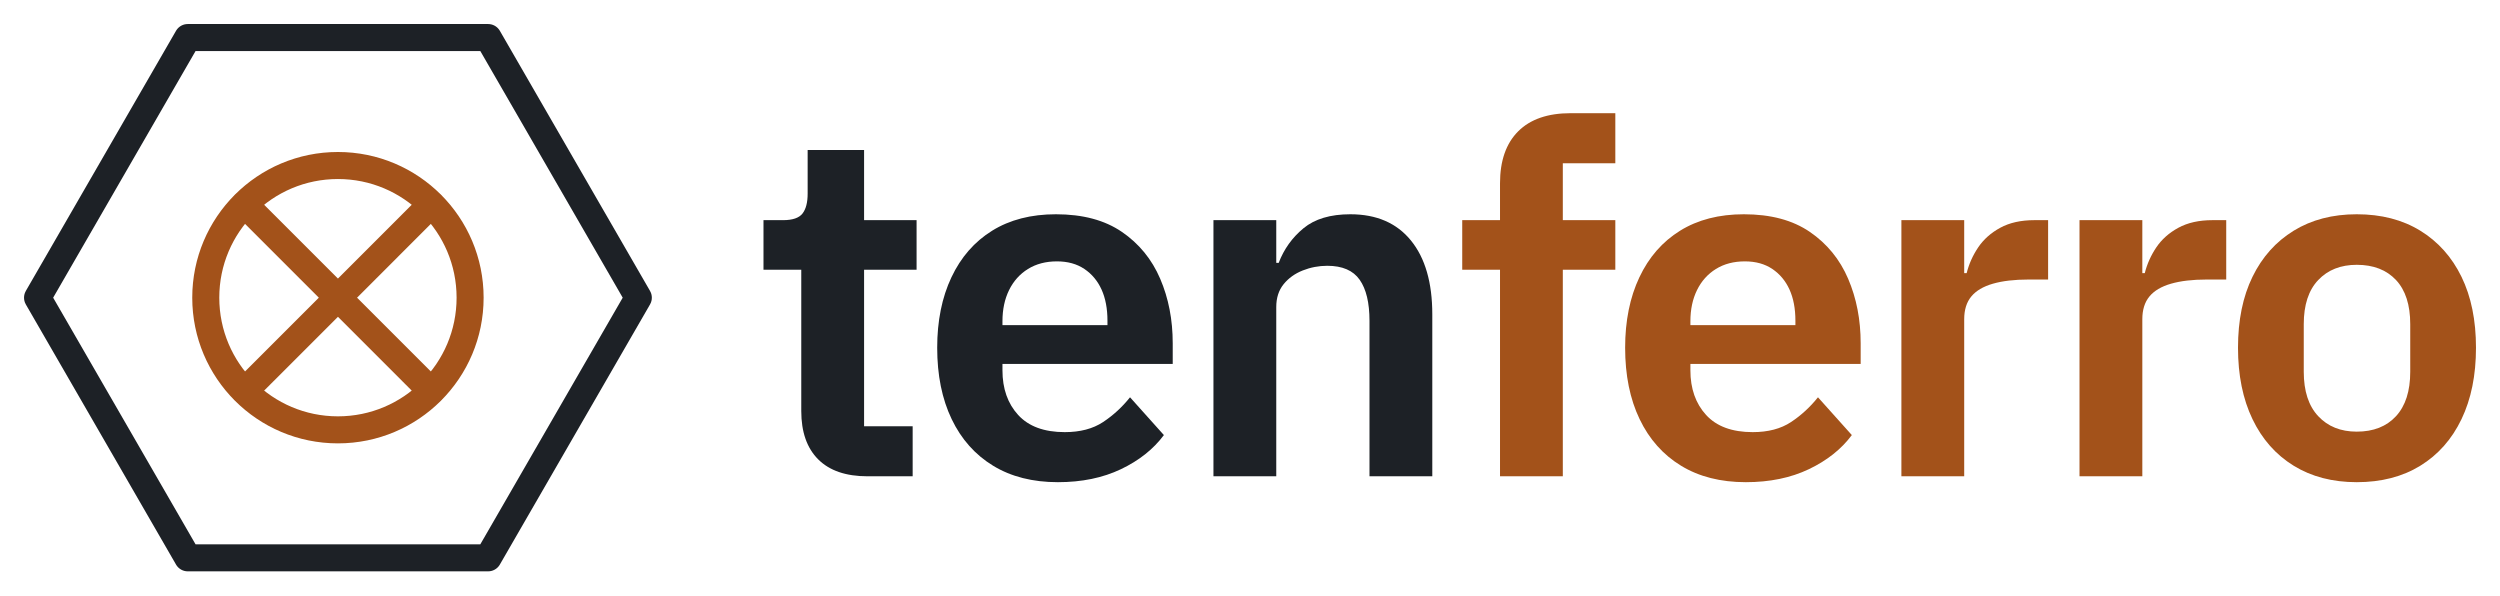
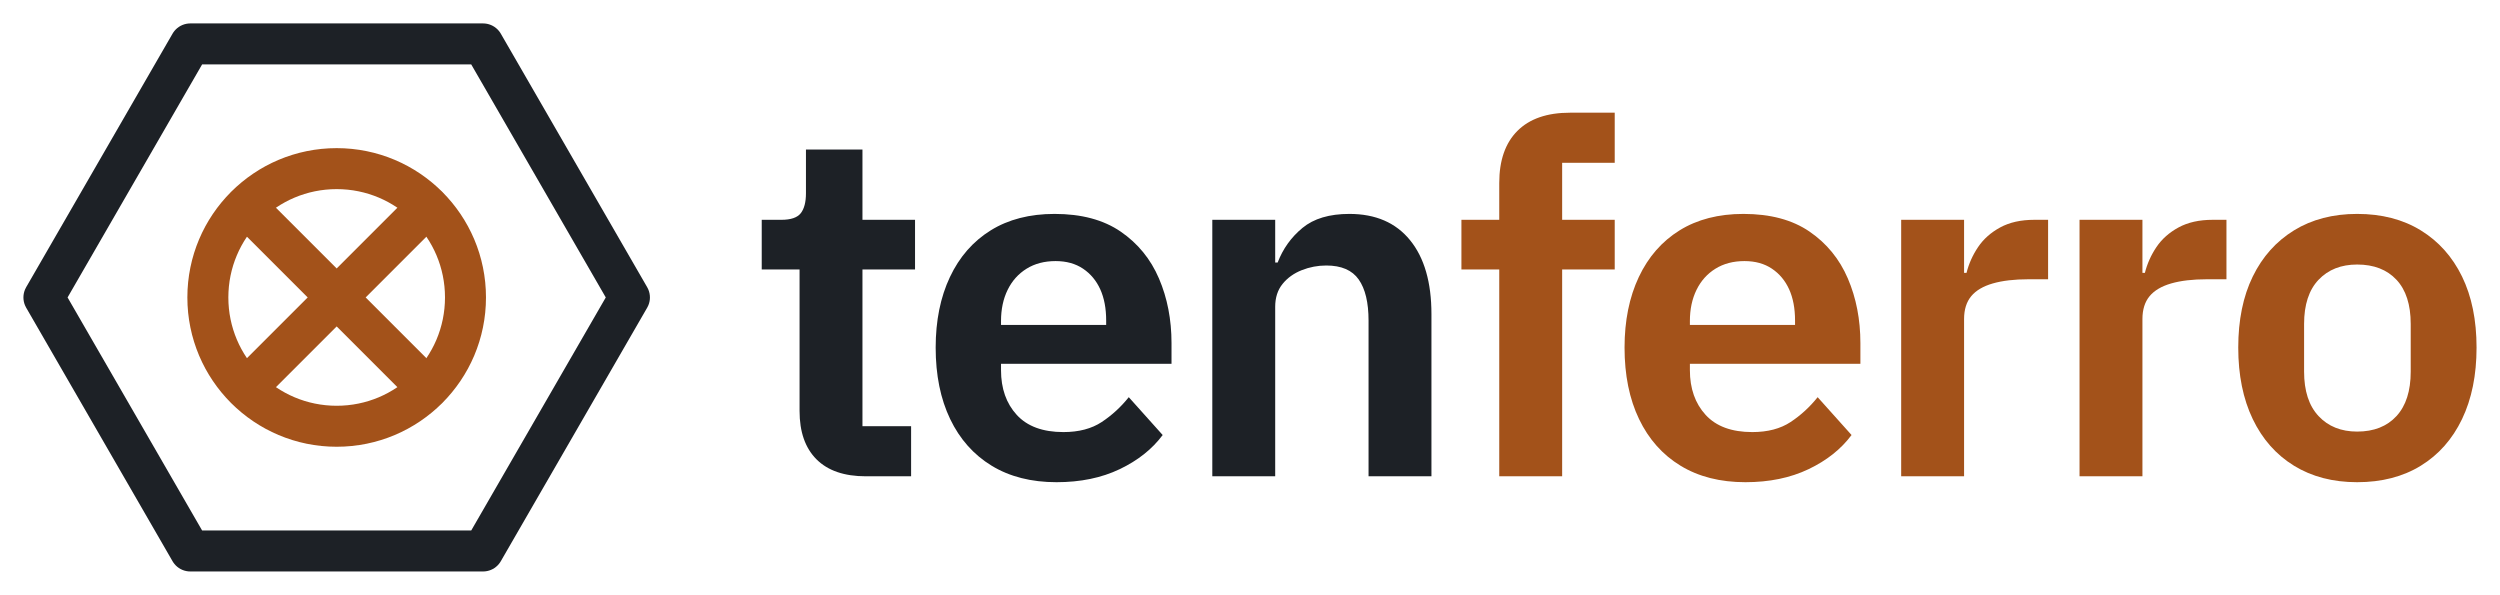
- <svg xmlns="http://www.w3.org/2000/svg" viewBox="3.75 10.45 416.13 99.10" role="img" aria-labelledby="t">
-   <g fill="none" stroke-width="4.5">
+ <svg xmlns="http://www.w3.org/2000/svg" viewBox="2.50 9.20 426.97 101.60" role="img" aria-labelledby="t">
+   <g fill="none" stroke-width="7.0">
    <polygon stroke="#1d2126" stroke-linejoin="round" points="110,60 85,103.3 35,103.3 10,60 35,16.7 85,16.7" />
    <circle stroke="#a3521a" cx="60" cy="60" r="22" />
    <path stroke="#a3521a" stroke-linecap="round" d="M44.5 44.5L75.5 75.5M75.5 44.5L44.5 75.5" />
  </g>
-   <path fill="#1d2126" d="M155.664 89.73H148.15Q142.759 89.73 139.941 86.912Q137.123 84.094 137.123 78.867V55.344H130.834V47.095H134.101Q136.47 47.095 137.328 45.993Q138.185 44.89 138.185 42.685V35.416H147.578V47.095H156.317V55.344H147.578V81.399H155.664Z" />
-   <path fill="#1d2126" d="M179.84 90.71Q173.551 90.71 169.059 87.974Q164.567 85.238 162.157 80.215Q159.748 75.192 159.748 68.331Q159.748 61.634 162.116 56.61Q164.485 51.587 168.895 48.851Q173.306 46.115 179.513 46.115Q186.211 46.115 190.499 49.055Q194.787 51.996 196.869 56.855Q198.952 61.715 198.952 67.596V71.026H170.611V72.088Q170.611 76.662 173.224 79.521Q175.838 82.379 180.983 82.379Q184.822 82.379 187.354 80.705Q189.886 79.03 191.846 76.58L197.482 82.869Q194.868 86.381 190.335 88.546Q185.802 90.71 179.84 90.71ZM179.677 53.956Q176.9 53.956 174.858 55.222Q172.816 56.488 171.713 58.734Q170.611 60.98 170.611 63.92V64.574H188.089V63.839Q188.089 60.817 187.109 58.652Q186.129 56.488 184.25 55.222Q182.372 53.956 179.677 53.956Z" />
-   <path fill="#1d2126" d="M216.186 89.73H205.731V47.095H216.186V54.201H216.594Q217.901 50.771 220.719 48.443Q223.537 46.115 228.519 46.115Q235.053 46.115 238.606 50.485Q242.159 54.854 242.159 62.777V89.73H231.704V63.839Q231.704 59.347 230.071 57.019Q228.437 54.691 224.68 54.691Q222.556 54.691 220.596 55.467Q218.636 56.243 217.411 57.754Q216.186 59.265 216.186 61.552Z" />
-   <path fill="#a3521a" d="M253.43 89.73V55.344H247.141V47.095H253.43V40.97Q253.43 35.334 256.452 32.312Q259.474 29.29 265.191 29.29H272.624V37.621H263.884V47.095H272.624V55.344H263.884V89.73Z" />
-   <path fill="#a3521a" d="M294.349 90.71Q288.06 90.71 283.568 87.974Q279.076 85.238 276.667 80.215Q274.257 75.192 274.257 68.331Q274.257 61.634 276.626 56.61Q278.994 51.587 283.405 48.851Q287.815 46.115 294.023 46.115Q300.72 46.115 305.008 49.055Q309.296 51.996 311.379 56.855Q313.462 61.715 313.462 67.596V71.026H285.12V72.088Q285.12 76.662 287.734 79.521Q290.347 82.379 295.493 82.379Q299.332 82.379 301.864 80.705Q304.396 79.03 306.356 76.58L311.991 82.869Q309.378 86.381 304.845 88.546Q300.312 90.71 294.349 90.71ZM294.186 53.956Q291.409 53.956 289.367 55.222Q287.325 56.488 286.223 58.734Q285.12 60.98 285.12 63.92V64.574H302.599V63.839Q302.599 60.817 301.619 58.652Q300.639 56.488 298.76 55.222Q296.881 53.956 294.186 53.956Z" />
-   <path fill="#a3521a" d="M330.695 89.73H320.241V47.095H330.695V55.916H331.104Q331.675 53.629 333.023 51.628Q334.371 49.627 336.698 48.361Q339.026 47.095 342.375 47.095H344.662V56.978H341.395Q337.883 56.978 335.473 57.672Q333.064 58.366 331.88 59.796Q330.695 61.225 330.695 63.594Z" />
-   <path fill="#a3521a" d="M360.344 89.73H349.889V47.095H360.344V55.916H360.752Q361.324 53.629 362.671 51.628Q364.019 49.627 366.347 48.361Q368.675 47.095 372.023 47.095H374.31V56.978H371.043Q367.531 56.978 365.122 57.672Q362.712 58.366 361.528 59.796Q360.344 61.225 360.344 63.594Z" />
-   <path fill="#a3521a" d="M396.036 90.71Q389.992 90.71 385.541 87.974Q381.089 85.238 378.68 80.215Q376.27 75.192 376.27 68.331Q376.27 61.47 378.68 56.529Q381.089 51.587 385.541 48.851Q389.992 46.115 396.036 46.115Q402.162 46.115 406.613 48.851Q411.064 51.587 413.474 56.529Q415.883 61.47 415.883 68.331Q415.883 75.192 413.474 80.215Q411.064 85.238 406.613 87.974Q402.162 90.71 396.036 90.71ZM396.036 82.298Q400.201 82.298 402.57 79.725Q404.939 77.152 404.939 72.333V64.41Q404.939 59.592 402.57 57.06Q400.201 54.528 396.036 54.528Q392.034 54.528 389.624 57.06Q387.215 59.592 387.215 64.41V72.333Q387.215 77.152 389.624 79.725Q392.034 82.298 396.036 82.298Z" />
+   <path fill="#1d2126" d="M158.105 90.546H150.385Q144.846 90.546 141.951 87.651Q139.056 84.756 139.056 79.385V55.217H132.594V46.741H135.951Q138.385 46.741 139.266 45.608Q140.147 44.475 140.147 42.21V34.741H149.797V46.741H158.777V55.217H149.797V81.986H158.105Z" />
+   <path fill="#1d2126" d="M182.945 91.553Q176.483 91.553 171.868 88.742Q167.252 85.93 164.777 80.77Q162.301 75.609 162.301 68.56Q162.301 61.678 164.735 56.517Q167.168 51.357 171.7 48.545Q176.231 45.734 182.609 45.734Q189.49 45.734 193.896 48.755Q198.302 51.776 200.441 56.769Q202.581 61.762 202.581 67.804V71.329H173.462V72.42Q173.462 77.119 176.147 80.056Q178.833 82.993 184.12 82.993Q188.064 82.993 190.665 81.273Q193.267 79.553 195.281 77.035L201.071 83.497Q198.386 87.105 193.728 89.329Q189.071 91.553 182.945 91.553ZM182.777 53.79Q179.924 53.79 177.826 55.091Q175.728 56.392 174.595 58.699Q173.462 61.007 173.462 64.028V64.699H191.42V63.944Q191.42 60.839 190.413 58.615Q189.406 56.392 187.476 55.091Q185.546 53.79 182.777 53.79Z" />
+   <path fill="#1d2126" d="M220.288 90.546H209.547V46.741H220.288V54.042H220.708Q222.05 50.517 224.945 48.126Q227.84 45.734 232.959 45.734Q239.673 45.734 243.323 50.224Q246.974 54.713 246.974 62.853V90.546H236.232V63.944Q236.232 59.329 234.554 56.937Q232.876 54.545 229.015 54.545Q226.833 54.545 224.819 55.343Q222.805 56.14 221.547 57.692Q220.288 59.245 220.288 61.594Z" />
+   <path fill="#a3521a" d="M258.554 90.546V55.217H252.093V46.741H258.554V40.447Q258.554 34.657 261.659 31.552Q264.764 28.447 270.638 28.447H278.275V37.007H269.296V46.741H278.275V55.217H269.296V90.546Z" />
+   <path fill="#a3521a" d="M300.597 91.553Q294.135 91.553 289.52 88.742Q284.904 85.93 282.429 80.77Q279.953 75.609 279.953 68.56Q279.953 61.678 282.387 56.517Q284.82 51.357 289.352 48.545Q293.883 45.734 300.261 45.734Q307.142 45.734 311.548 48.755Q315.954 51.776 318.093 56.769Q320.233 61.762 320.233 67.804V71.329H291.114V72.42Q291.114 77.119 293.799 80.056Q296.485 82.993 301.772 82.993Q305.716 82.993 308.317 81.273Q310.919 79.553 312.933 77.035L318.723 83.497Q316.037 87.105 311.38 89.329Q306.723 91.553 300.597 91.553ZM300.429 53.79Q297.576 53.79 295.478 55.091Q293.38 56.392 292.247 58.699Q291.114 61.007 291.114 64.028V64.699H309.072V63.944Q309.072 60.839 308.065 58.615Q307.058 56.392 305.128 55.091Q303.198 53.79 300.429 53.79Z" />
+   <path fill="#a3521a" d="M337.94 90.546H327.198V46.741H337.94V55.804H338.359Q338.947 53.454 340.332 51.398Q341.716 49.343 344.108 48.042Q346.499 46.741 349.94 46.741H352.29V56.895H348.933Q345.325 56.895 342.849 57.608Q340.373 58.322 339.157 59.79Q337.94 61.259 337.94 63.692Z" />
+   <path fill="#a3521a" d="M368.402 90.546H357.66V46.741H368.402V55.804H368.821Q369.409 53.454 370.793 51.398Q372.178 49.343 374.57 48.042Q376.961 46.741 380.402 46.741H382.752V56.895H379.395Q375.787 56.895 373.311 57.608Q370.835 58.322 369.619 59.79Q368.402 61.259 368.402 63.692Z" />
+   <path fill="#a3521a" d="M405.074 91.553Q398.864 91.553 394.29 88.742Q389.717 85.93 387.241 80.77Q384.766 75.609 384.766 68.56Q384.766 61.511 387.241 56.434Q389.717 51.357 394.29 48.545Q398.864 45.734 405.074 45.734Q411.367 45.734 415.941 48.545Q420.514 51.357 422.99 56.434Q425.466 61.511 425.466 68.56Q425.466 75.609 422.99 80.77Q420.514 85.93 415.941 88.742Q411.367 91.553 405.074 91.553ZM405.074 82.909Q409.353 82.909 411.787 80.266Q414.221 77.623 414.221 72.672V64.532Q414.221 59.58 411.787 56.979Q409.353 54.378 405.074 54.378Q400.962 54.378 398.486 56.979Q396.011 59.58 396.011 64.532V72.672Q396.011 77.623 398.486 80.266Q400.962 82.909 405.074 82.909Z" />
</svg>
